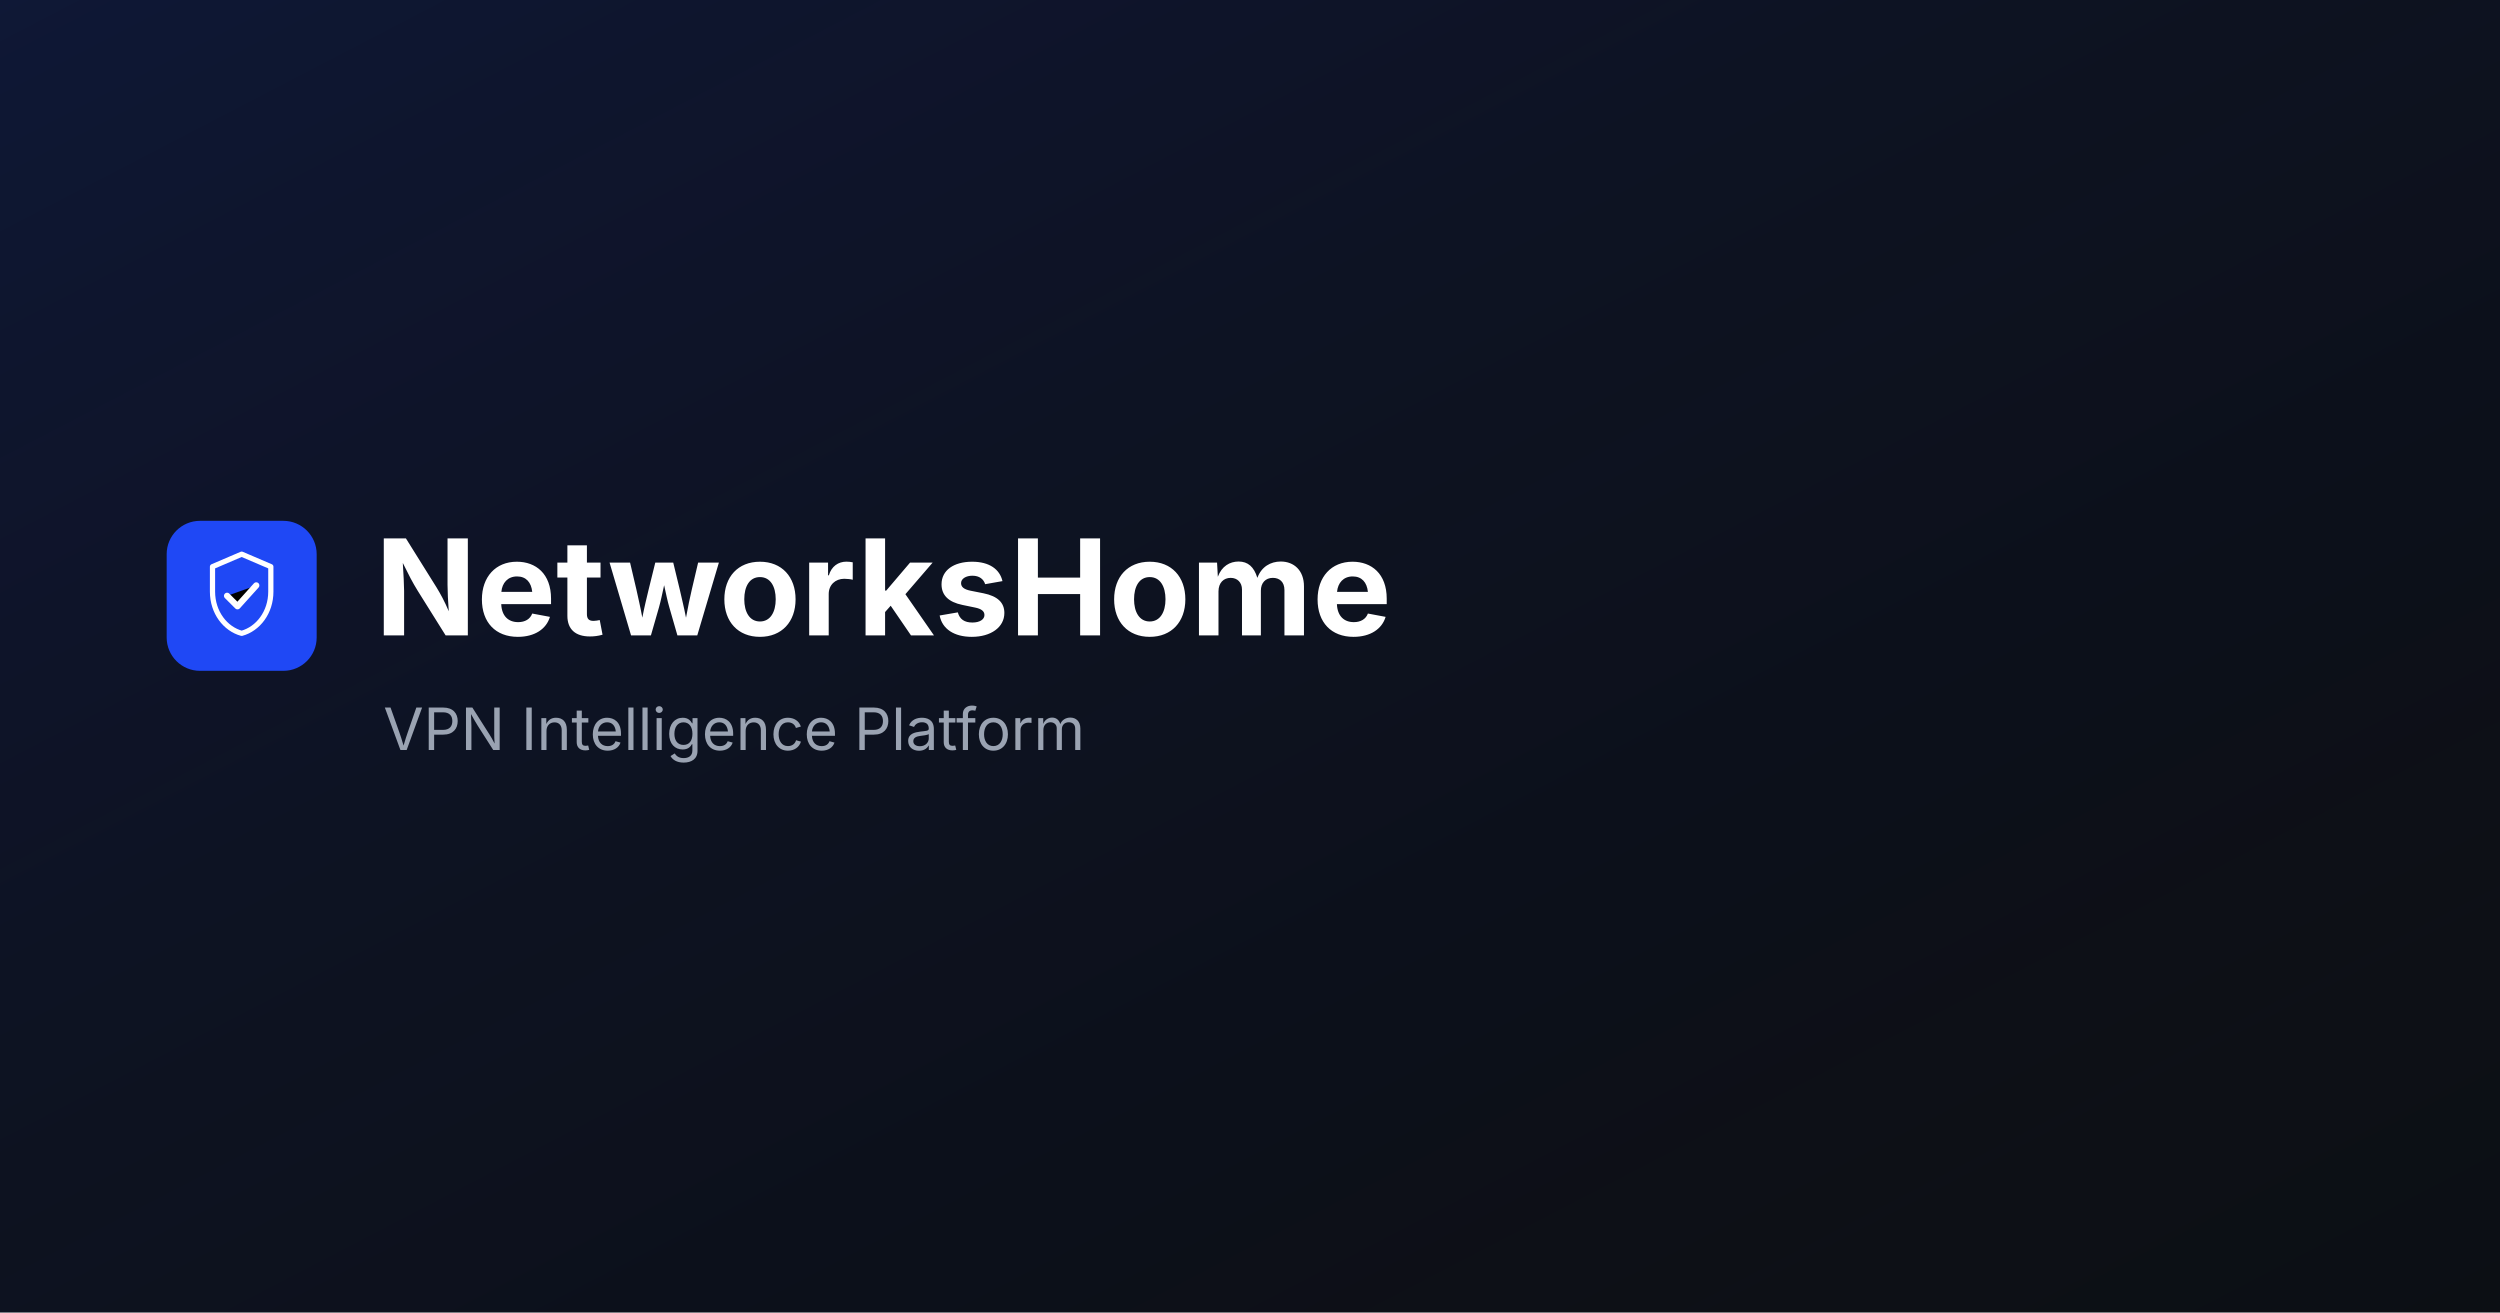
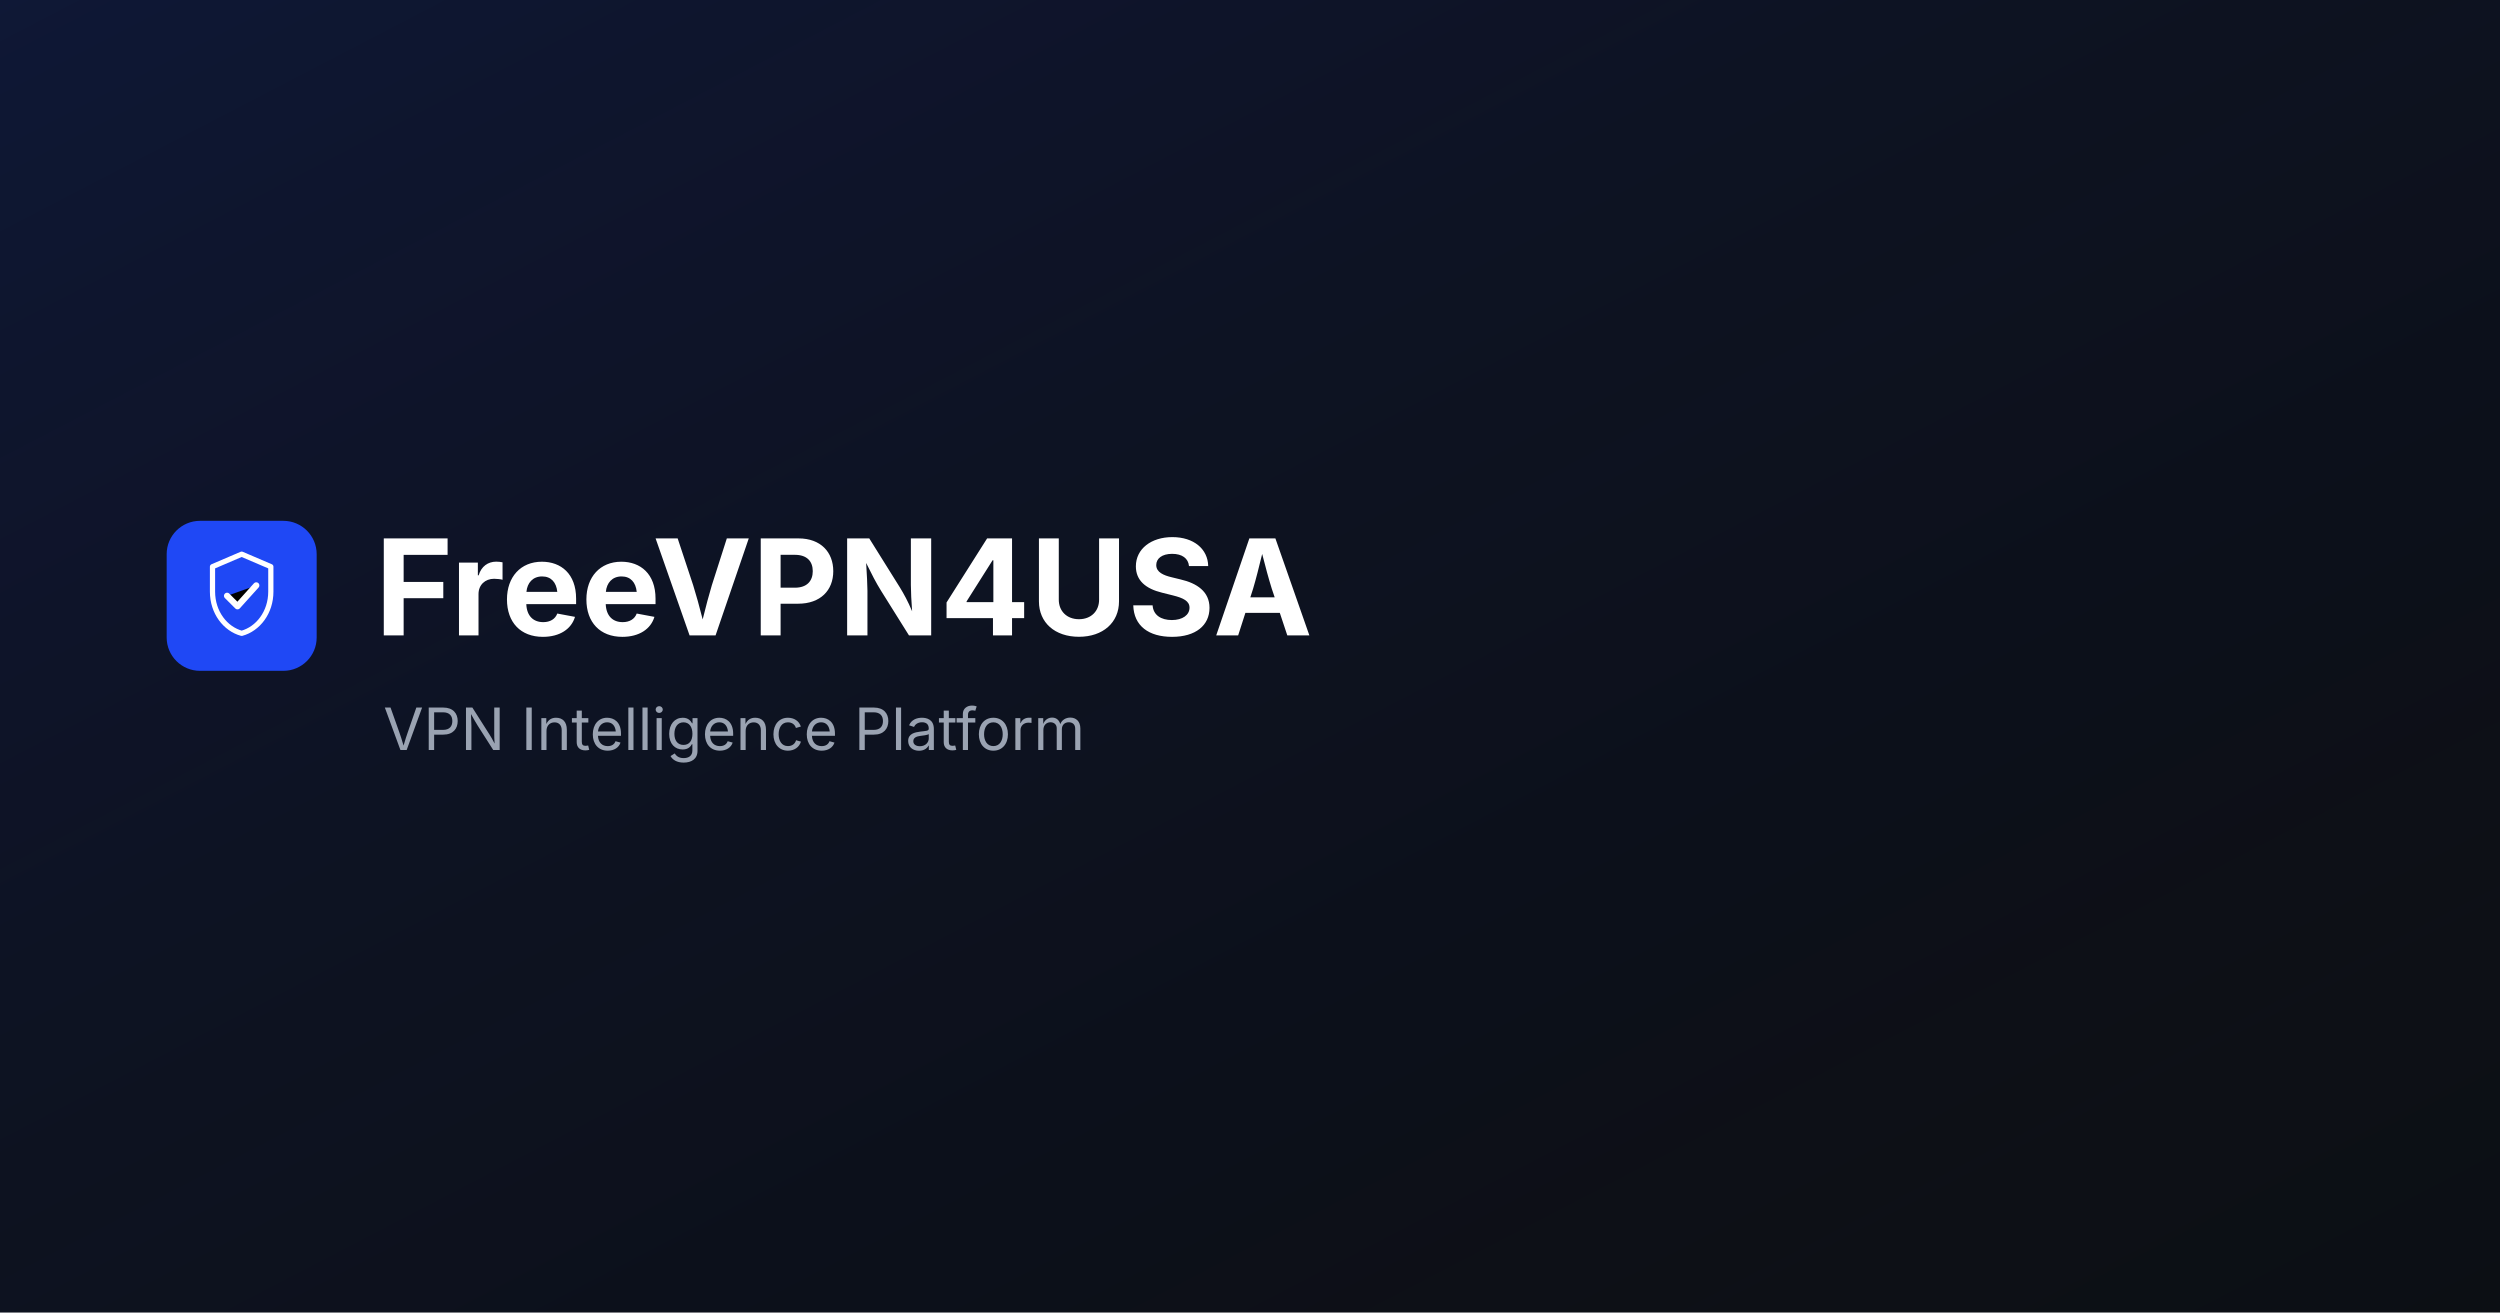
<svg xmlns="http://www.w3.org/2000/svg" viewBox="0 0 1200 630" width="1200" height="630">
  <rect width="1200" height="630" fill="#0c0f14" />
  <rect x="0" y="0" width="1200" height="630" fill="url(#g)" opacity="0.6" />
  <defs>
    <linearGradient id="g" x1="0" y1="0" x2="1" y2="1">
      <stop offset="0" stop-color="#1f48f5" stop-opacity="0.25" />
      <stop offset="1" stop-color="#141d57" stop-opacity="0" />
    </linearGradient>
  </defs>
  <g transform="translate(80,250)">
    <rect width="72" height="72" rx="16" fill="#1f48f5" />
    <path d="M36 16 22 22v12c0 9.94 6.13 17.86 14 20 7.87-2.14 14-10.06 14-20V22L36 16Z" fill="none" stroke="#fff" stroke-width="2.5" stroke-linejoin="round" />
    <path d="m29 36 5 5 9-10" stroke="#fff" stroke-width="3" stroke-linecap="round" stroke-linejoin="round" />
  </g>
-   <text x="180" y="305" font-family="Inter, system-ui, sans-serif" font-size="64" font-weight="700" fill="#ffffff">NetworksHome</text>
+   <text x="180" y="305" font-family="Inter, system-ui, sans-serif" font-size="64" font-weight="700" fill="#ffffff">FreeVPN4USA</text>
  <text x="184" y="360" font-family="Inter, system-ui, sans-serif" font-size="28" font-weight="400" fill="#9aa3b2">VPN Intelligence Platform</text>
</svg>
